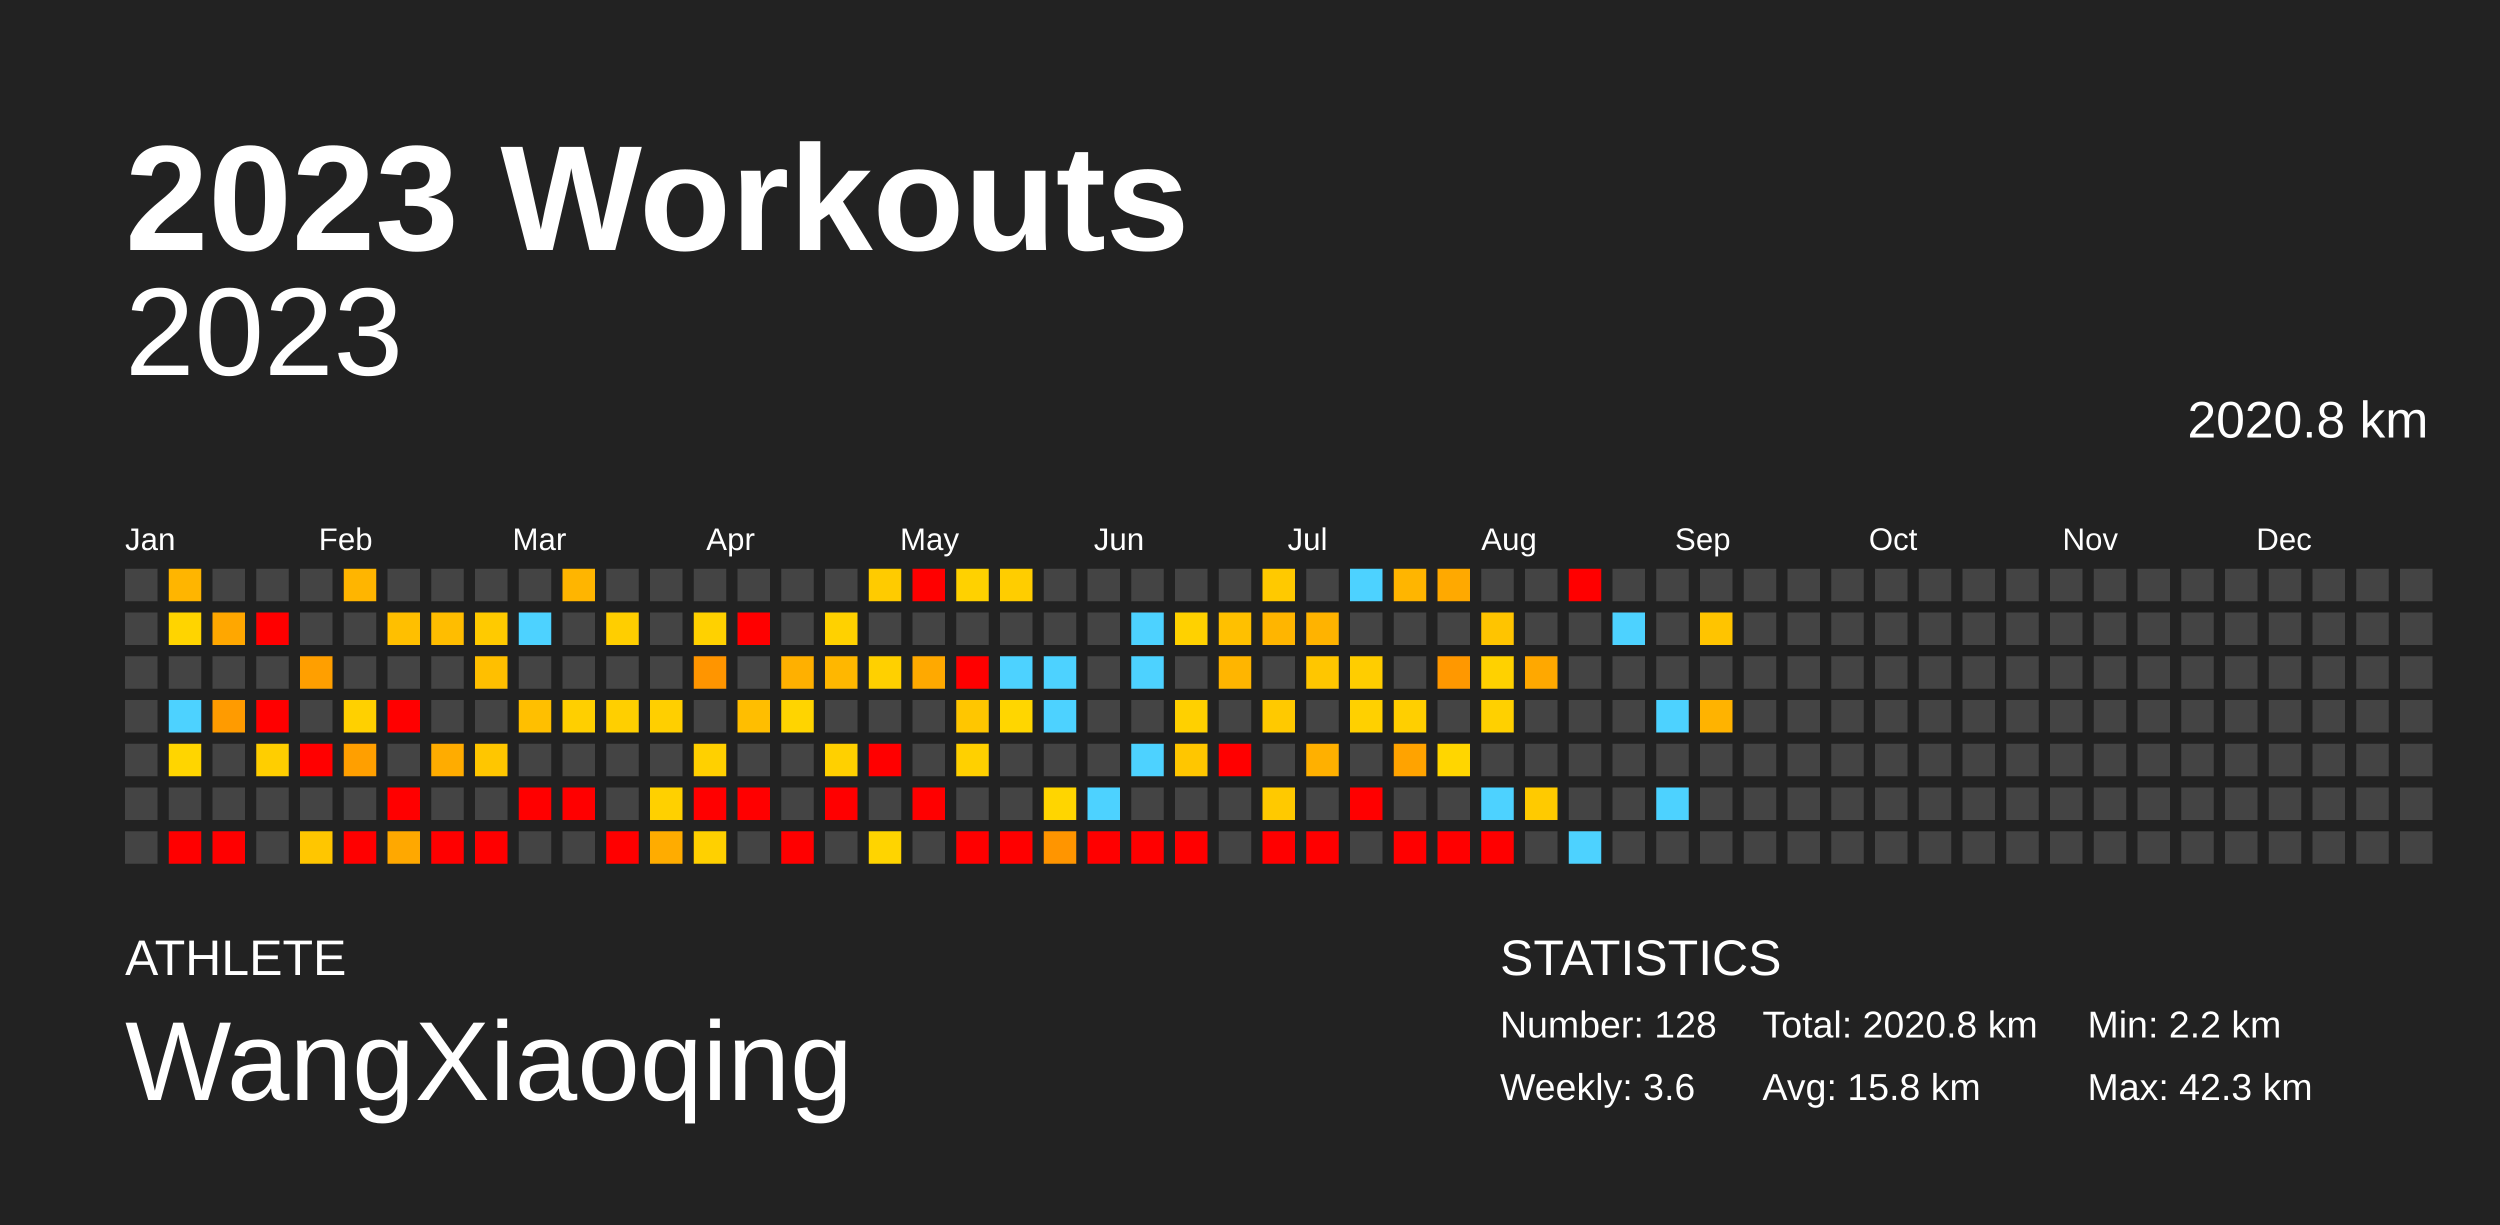
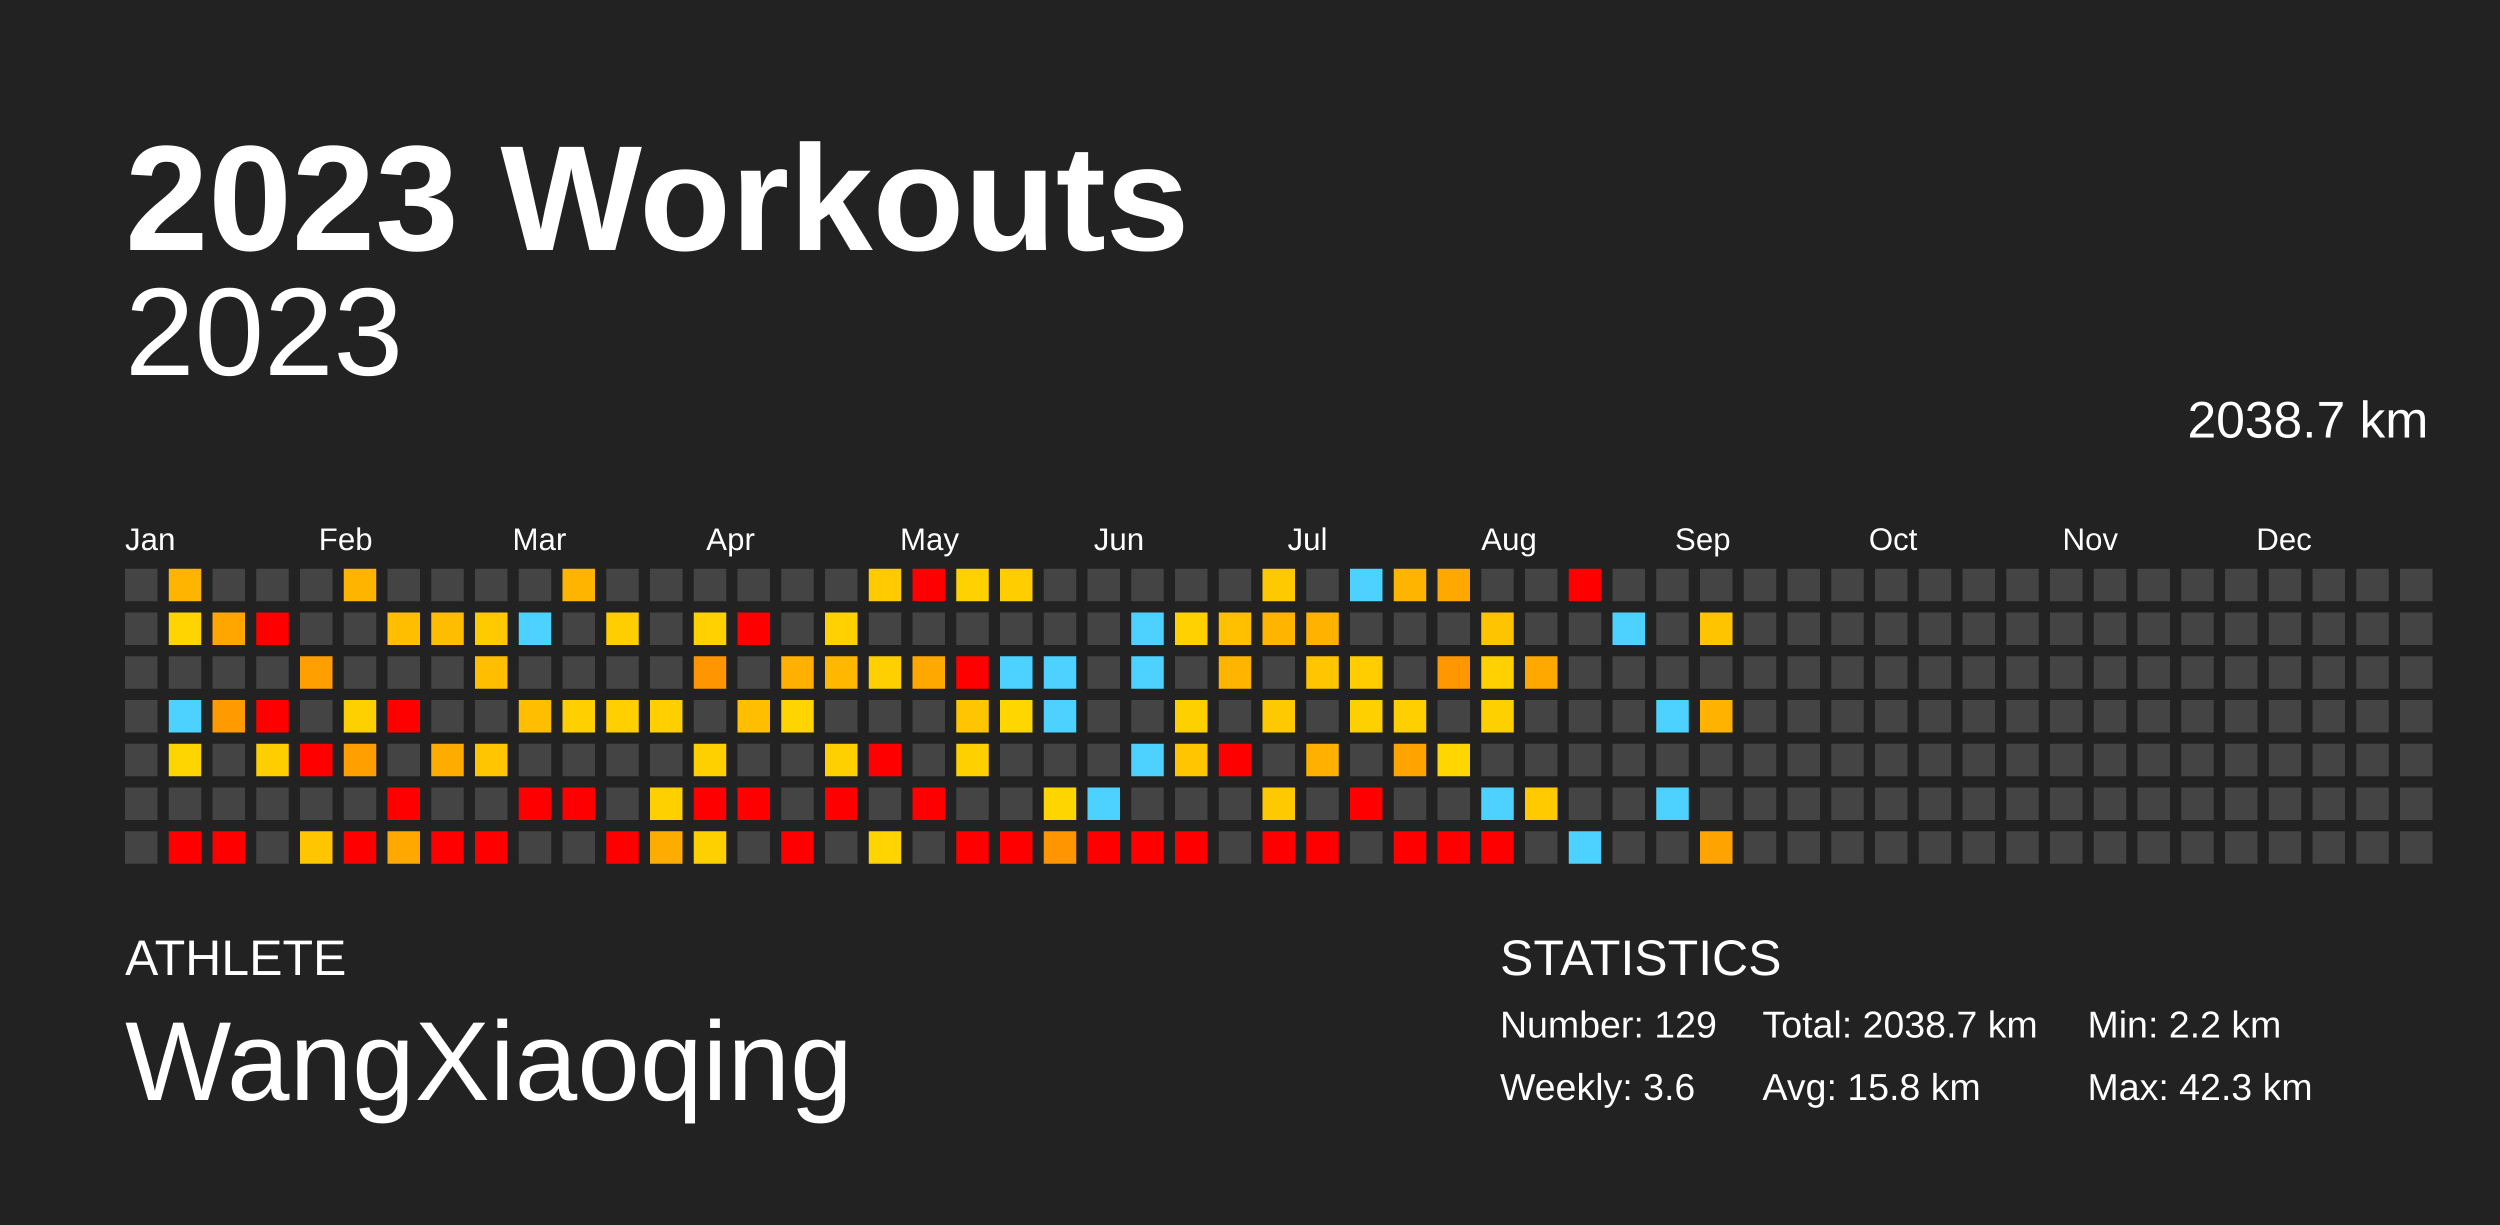
<svg xmlns="http://www.w3.org/2000/svg" baseProfile="full" height="98mm" version="1.1" viewBox="0,0,200,98" width="200mm">
  <defs />
  <rect fill="#222222" height="98" width="200" x="0" y="0" />
  <text fill="#FFFFFF" style="font-size:12px; font-family:Arial; font-weight:bold;" x="10" y="20">2023 Workouts</text>
  <text fill="#FFFFFF" style="font-size:4px; font-family:Arial" x="10" y="78">ATHLETE</text>
  <text fill="#FFFFFF" style="font-size:9px; font-family:Arial" x="10" y="88">WangXiaoqing</text>
  <text fill="#FFFFFF" style="font-size:4px; font-family:Arial" x="120" y="78">STATISTICS</text>
-   <text fill="#FFFFFF" style="font-size:3px; font-family:Arial" x="120" y="83">Number: 128</text>
+   <text fill="#FFFFFF" style="font-size:3px; font-family:Arial" x="120" y="83">Number: 129</text>
  <text fill="#FFFFFF" style="font-size:3px; font-family:Arial" x="120" y="88">Weekly: 3.6</text>
-   <text fill="#FFFFFF" style="font-size:3px; font-family:Arial" x="141" y="83">Total: 2020.8 km</text>
+   <text fill="#FFFFFF" style="font-size:3px; font-family:Arial" x="141" y="83">Total: 2038.7 km</text>
  <text fill="#FFFFFF" style="font-size:3px; font-family:Arial" x="141" y="88">Avg: 15.8 km</text>
  <text fill="#FFFFFF" style="font-size:3px; font-family:Arial" x="167" y="83">Min: 2.2 km</text>
  <text fill="#FFFFFF" style="font-size:3px; font-family:Arial" x="167" y="88">Max: 42.3 km</text>
  <text alignment-baseline="hanging" fill="#FFFFFF" style="font-size:10.0px; font-family:Arial;" x="10" y="30">2023</text>
-   <text alignment-baseline="hanging" fill="#FFFFFF" style="font-size:4.125px; font-family:Arial;" x="175" y="35">2020.8 km</text>
+   <text alignment-baseline="hanging" fill="#FFFFFF" style="font-size:4.125px; font-family:Arial;" x="175" y="35">2038.7 km</text>
  <text fill="#FFFFFF" style="font-size:2.5px; font-family:Arial" x="10.0" y="44">Jan</text>
  <text fill="#FFFFFF" style="font-size:2.5px; font-family:Arial" x="25.5" y="44">Feb</text>
  <text fill="#FFFFFF" style="font-size:2.5px; font-family:Arial" x="41.0" y="44">Mar</text>
  <text fill="#FFFFFF" style="font-size:2.5px; font-family:Arial" x="56.5" y="44">Apr</text>
  <text fill="#FFFFFF" style="font-size:2.5px; font-family:Arial" x="72.0" y="44">May</text>
  <text fill="#FFFFFF" style="font-size:2.5px; font-family:Arial" x="87.5" y="44">Jun</text>
  <text fill="#FFFFFF" style="font-size:2.5px; font-family:Arial" x="103.0" y="44">Jul</text>
  <text fill="#FFFFFF" style="font-size:2.5px; font-family:Arial" x="118.5" y="44">Aug</text>
  <text fill="#FFFFFF" style="font-size:2.5px; font-family:Arial" x="134.0" y="44">Sep</text>
  <text fill="#FFFFFF" style="font-size:2.5px; font-family:Arial" x="149.5" y="44">Oct</text>
  <text fill="#FFFFFF" style="font-size:2.5px; font-family:Arial" x="165.0" y="44">Nov</text>
  <text fill="#FFFFFF" style="font-size:2.5px; font-family:Arial" x="180.5" y="44">Dec</text>
  <rect fill="#444444" height="2.6" width="2.6" x="10.0" y="45.5" />
  <rect fill="#444444" height="2.6" width="2.6" x="10.0" y="49.0" />
  <rect fill="#444444" height="2.6" width="2.6" x="10.0" y="52.5" />
  <rect fill="#444444" height="2.6" width="2.6" x="10.0" y="56.0" />
  <rect fill="#444444" height="2.6" width="2.6" x="10.0" y="59.5" />
  <rect fill="#444444" height="2.6" width="2.6" x="10.0" y="63.0" />
  <rect fill="#444444" height="2.6" width="2.6" x="10.0" y="66.5" />
  <rect fill="#ffb500" height="2.6" width="2.6" x="13.5" y="45.5" />
  <rect fill="#ffd400" height="2.6" width="2.6" x="13.5" y="49.0" />
  <rect fill="#444444" height="2.6" width="2.6" x="13.5" y="52.5" />
  <rect fill="#4dd2ff" height="2.6" width="2.6" x="13.5" y="56.0" />
  <rect fill="#ffd500" height="2.6" width="2.6" x="13.5" y="59.5" />
  <rect fill="#444444" height="2.6" width="2.6" x="13.5" y="63.0" />
  <rect fill="red" height="2.6" width="2.6" x="13.5" y="66.5" />
  <rect fill="#444444" height="2.6" width="2.6" x="17.0" y="45.5" />
  <rect fill="#ffa700" height="2.6" width="2.6" x="17.0" y="49.0" />
  <rect fill="#444444" height="2.6" width="2.6" x="17.0" y="52.5" />
  <rect fill="#ff9b00" height="2.6" width="2.6" x="17.0" y="56.0" />
  <rect fill="#444444" height="2.6" width="2.6" x="17.0" y="59.5" />
  <rect fill="#444444" height="2.6" width="2.6" x="17.0" y="63.0" />
  <rect fill="red" height="2.6" width="2.6" x="17.0" y="66.5" />
  <rect fill="#444444" height="2.6" width="2.6" x="20.5" y="45.5" />
  <rect fill="red" height="2.6" width="2.6" x="20.5" y="49.0" />
  <rect fill="#444444" height="2.6" width="2.6" x="20.5" y="52.5" />
  <rect fill="red" height="2.6" width="2.6" x="20.5" y="56.0" />
  <rect fill="#ffce00" height="2.6" width="2.6" x="20.5" y="59.5" />
  <rect fill="#444444" height="2.6" width="2.6" x="20.5" y="63.0" />
  <rect fill="#444444" height="2.6" width="2.6" x="20.5" y="66.5" />
  <rect fill="#444444" height="2.6" width="2.6" x="24.0" y="45.5" />
  <rect fill="#444444" height="2.6" width="2.6" x="24.0" y="49.0" />
  <rect fill="#ff9f00" height="2.6" width="2.6" x="24.0" y="52.5" />
  <rect fill="#444444" height="2.6" width="2.6" x="24.0" y="56.0" />
  <rect fill="red" height="2.6" width="2.6" x="24.0" y="59.5" />
  <rect fill="#444444" height="2.6" width="2.6" x="24.0" y="63.0" />
  <rect fill="#ffc600" height="2.6" width="2.6" x="24.0" y="66.5" />
  <rect fill="#ffb500" height="2.6" width="2.6" x="27.5" y="45.5" />
  <rect fill="#444444" height="2.6" width="2.6" x="27.5" y="49.0" />
  <rect fill="#444444" height="2.6" width="2.6" x="27.5" y="52.5" />
  <rect fill="#ffd000" height="2.6" width="2.6" x="27.5" y="56.0" />
  <rect fill="#ff9f00" height="2.6" width="2.6" x="27.5" y="59.5" />
  <rect fill="#444444" height="2.6" width="2.6" x="27.5" y="63.0" />
  <rect fill="red" height="2.6" width="2.6" x="27.5" y="66.5" />
  <rect fill="#444444" height="2.6" width="2.6" x="31.0" y="45.5" />
  <rect fill="#ffbf00" height="2.6" width="2.6" x="31.0" y="49.0" />
  <rect fill="#444444" height="2.6" width="2.6" x="31.0" y="52.5" />
  <rect fill="red" height="2.6" width="2.6" x="31.0" y="56.0" />
  <rect fill="#444444" height="2.6" width="2.6" x="31.0" y="59.5" />
  <rect fill="red" height="2.6" width="2.6" x="31.0" y="63.0" />
  <rect fill="#ffa800" height="2.6" width="2.6" x="31.0" y="66.5" />
  <rect fill="#444444" height="2.6" width="2.6" x="34.5" y="45.5" />
  <rect fill="#ffbd00" height="2.6" width="2.6" x="34.5" y="49.0" />
  <rect fill="#444444" height="2.6" width="2.6" x="34.5" y="52.5" />
  <rect fill="#444444" height="2.6" width="2.6" x="34.5" y="56.0" />
  <rect fill="#ffac00" height="2.6" width="2.6" x="34.5" y="59.5" />
  <rect fill="#444444" height="2.6" width="2.6" x="34.5" y="63.0" />
  <rect fill="red" height="2.6" width="2.6" x="34.5" y="66.5" />
  <rect fill="#444444" height="2.6" width="2.6" x="38.0" y="45.5" />
  <rect fill="#ffca00" height="2.6" width="2.6" x="38.0" y="49.0" />
  <rect fill="#ffbf00" height="2.6" width="2.6" x="38.0" y="52.5" />
  <rect fill="#444444" height="2.6" width="2.6" x="38.0" y="56.0" />
  <rect fill="#ffc600" height="2.6" width="2.6" x="38.0" y="59.5" />
  <rect fill="#444444" height="2.6" width="2.6" x="38.0" y="63.0" />
  <rect fill="red" height="2.6" width="2.6" x="38.0" y="66.5" />
  <rect fill="#444444" height="2.6" width="2.6" x="41.5" y="45.5" />
  <rect fill="#4dd2ff" height="2.6" width="2.6" x="41.5" y="49.0" />
  <rect fill="#444444" height="2.6" width="2.6" x="41.5" y="52.5" />
  <rect fill="#ffbf00" height="2.6" width="2.6" x="41.5" y="56.0" />
  <rect fill="#444444" height="2.6" width="2.6" x="41.5" y="59.5" />
  <rect fill="red" height="2.6" width="2.6" x="41.5" y="63.0" />
  <rect fill="#444444" height="2.6" width="2.6" x="41.5" y="66.5" />
  <rect fill="#ffb500" height="2.6" width="2.6" x="45.0" y="45.5" />
  <rect fill="#444444" height="2.6" width="2.6" x="45.0" y="49.0" />
  <rect fill="#444444" height="2.6" width="2.6" x="45.0" y="52.5" />
  <rect fill="#ffcf00" height="2.6" width="2.6" x="45.0" y="56.0" />
  <rect fill="#444444" height="2.6" width="2.6" x="45.0" y="59.5" />
  <rect fill="red" height="2.6" width="2.6" x="45.0" y="63.0" />
  <rect fill="#444444" height="2.6" width="2.6" x="45.0" y="66.5" />
  <rect fill="#444444" height="2.6" width="2.6" x="48.5" y="45.5" />
  <rect fill="#ffce00" height="2.6" width="2.6" x="48.5" y="49.0" />
  <rect fill="#444444" height="2.6" width="2.6" x="48.5" y="52.5" />
  <rect fill="#ffcf00" height="2.6" width="2.6" x="48.5" y="56.0" />
  <rect fill="#444444" height="2.6" width="2.6" x="48.5" y="59.5" />
  <rect fill="#444444" height="2.6" width="2.6" x="48.5" y="63.0" />
  <rect fill="red" height="2.6" width="2.6" x="48.5" y="66.5" />
  <rect fill="#444444" height="2.6" width="2.6" x="52.0" y="45.5" />
  <rect fill="#444444" height="2.6" width="2.6" x="52.0" y="49.0" />
  <rect fill="#444444" height="2.6" width="2.6" x="52.0" y="52.5" />
  <rect fill="#ffcf00" height="2.6" width="2.6" x="52.0" y="56.0" />
  <rect fill="#444444" height="2.6" width="2.6" x="52.0" y="59.5" />
  <rect fill="#ffd000" height="2.6" width="2.6" x="52.0" y="63.0" />
  <rect fill="#ffac00" height="2.6" width="2.6" x="52.0" y="66.5" />
  <rect fill="#444444" height="2.6" width="2.6" x="55.5" y="45.5" />
  <rect fill="#ffd100" height="2.6" width="2.6" x="55.5" y="49.0" />
  <rect fill="#ff9500" height="2.6" width="2.6" x="55.5" y="52.5" />
  <rect fill="#444444" height="2.6" width="2.6" x="55.5" y="56.0" />
  <rect fill="#ffd000" height="2.6" width="2.6" x="55.5" y="59.5" />
  <rect fill="red" height="2.6" width="2.6" x="55.5" y="63.0" />
  <rect fill="#ffd000" height="2.6" width="2.6" x="55.5" y="66.5" />
  <rect fill="#444444" height="2.6" width="2.6" x="59.0" y="45.5" />
  <rect fill="red" height="2.6" width="2.6" x="59.0" y="49.0" />
  <rect fill="#444444" height="2.6" width="2.6" x="59.0" y="52.5" />
  <rect fill="#ffbe00" height="2.6" width="2.6" x="59.0" y="56.0" />
  <rect fill="#444444" height="2.6" width="2.6" x="59.0" y="59.5" />
  <rect fill="red" height="2.6" width="2.6" x="59.0" y="63.0" />
  <rect fill="#444444" height="2.6" width="2.6" x="59.0" y="66.5" />
  <rect fill="#444444" height="2.6" width="2.6" x="62.5" y="45.5" />
  <rect fill="#444444" height="2.6" width="2.6" x="62.5" y="49.0" />
  <rect fill="#ffb000" height="2.6" width="2.6" x="62.5" y="52.5" />
  <rect fill="#ffd400" height="2.6" width="2.6" x="62.5" y="56.0" />
  <rect fill="#444444" height="2.6" width="2.6" x="62.5" y="59.5" />
  <rect fill="#444444" height="2.6" width="2.6" x="62.5" y="63.0" />
  <rect fill="red" height="2.6" width="2.6" x="62.5" y="66.5" />
  <rect fill="#444444" height="2.6" width="2.6" x="66.0" y="45.5" />
  <rect fill="#ffd100" height="2.6" width="2.6" x="66.0" y="49.0" />
  <rect fill="#ffb700" height="2.6" width="2.6" x="66.0" y="52.5" />
  <rect fill="#444444" height="2.6" width="2.6" x="66.0" y="56.0" />
  <rect fill="#ffd000" height="2.6" width="2.6" x="66.0" y="59.5" />
  <rect fill="red" height="2.6" width="2.6" x="66.0" y="63.0" />
  <rect fill="#444444" height="2.6" width="2.6" x="66.0" y="66.5" />
  <rect fill="#ffcb00" height="2.6" width="2.6" x="69.5" y="45.5" />
  <rect fill="#444444" height="2.6" width="2.6" x="69.5" y="49.0" />
  <rect fill="#ffd000" height="2.6" width="2.6" x="69.5" y="52.5" />
  <rect fill="#444444" height="2.6" width="2.6" x="69.5" y="56.0" />
  <rect fill="red" height="2.6" width="2.6" x="69.5" y="59.5" />
  <rect fill="#444444" height="2.6" width="2.6" x="69.5" y="63.0" />
  <rect fill="#ffd400" height="2.6" width="2.6" x="69.5" y="66.5" />
  <rect fill="red" height="2.6" width="2.6" x="73.0" y="45.5" />
  <rect fill="#444444" height="2.6" width="2.6" x="73.0" y="49.0" />
  <rect fill="#ffa900" height="2.6" width="2.6" x="73.0" y="52.5" />
  <rect fill="#444444" height="2.6" width="2.6" x="73.0" y="56.0" />
  <rect fill="#444444" height="2.6" width="2.6" x="73.0" y="59.5" />
  <rect fill="red" height="2.6" width="2.6" x="73.0" y="63.0" />
  <rect fill="#444444" height="2.6" width="2.6" x="73.0" y="66.5" />
  <rect fill="#ffd100" height="2.6" width="2.6" x="76.5" y="45.5" />
  <rect fill="#444444" height="2.6" width="2.6" x="76.5" y="49.0" />
  <rect fill="red" height="2.6" width="2.6" x="76.5" y="52.5" />
  <rect fill="#ffc600" height="2.6" width="2.6" x="76.5" y="56.0" />
  <rect fill="#ffd000" height="2.6" width="2.6" x="76.5" y="59.5" />
  <rect fill="#444444" height="2.6" width="2.6" x="76.5" y="63.0" />
  <rect fill="red" height="2.6" width="2.6" x="76.5" y="66.5" />
  <rect fill="#ffcd00" height="2.6" width="2.6" x="80.0" y="45.5" />
  <rect fill="#444444" height="2.6" width="2.6" x="80.0" y="49.0" />
  <rect fill="#4dd2ff" height="2.6" width="2.6" x="80.0" y="52.5" />
  <rect fill="#ffd600" height="2.6" width="2.6" x="80.0" y="56.0" />
  <rect fill="#444444" height="2.6" width="2.6" x="80.0" y="59.5" />
  <rect fill="#444444" height="2.6" width="2.6" x="80.0" y="63.0" />
  <rect fill="red" height="2.6" width="2.6" x="80.0" y="66.5" />
  <rect fill="#444444" height="2.6" width="2.6" x="83.5" y="45.5" />
  <rect fill="#444444" height="2.6" width="2.6" x="83.5" y="49.0" />
  <rect fill="#4dd2ff" height="2.6" width="2.6" x="83.5" y="52.5" />
  <rect fill="#4dd2ff" height="2.6" width="2.6" x="83.5" y="56.0" />
  <rect fill="#444444" height="2.6" width="2.6" x="83.5" y="59.5" />
  <rect fill="#ffd500" height="2.6" width="2.6" x="83.5" y="63.0" />
  <rect fill="#ff9500" height="2.6" width="2.6" x="83.5" y="66.5" />
  <rect fill="#444444" height="2.6" width="2.6" x="87.0" y="45.5" />
  <rect fill="#444444" height="2.6" width="2.6" x="87.0" y="49.0" />
  <rect fill="#444444" height="2.6" width="2.6" x="87.0" y="52.5" />
  <rect fill="#444444" height="2.6" width="2.6" x="87.0" y="56.0" />
  <rect fill="#444444" height="2.6" width="2.6" x="87.0" y="59.5" />
  <rect fill="#4dd2ff" height="2.6" width="2.6" x="87.0" y="63.0" />
  <rect fill="red" height="2.6" width="2.6" x="87.0" y="66.5" />
  <rect fill="#444444" height="2.6" width="2.6" x="90.5" y="45.5" />
  <rect fill="#4dd2ff" height="2.6" width="2.6" x="90.5" y="49.0" />
  <rect fill="#4dd2ff" height="2.6" width="2.6" x="90.5" y="52.5" />
  <rect fill="#444444" height="2.6" width="2.6" x="90.5" y="56.0" />
  <rect fill="#4dd2ff" height="2.6" width="2.6" x="90.5" y="59.5" />
  <rect fill="#444444" height="2.6" width="2.6" x="90.5" y="63.0" />
  <rect fill="red" height="2.6" width="2.6" x="90.5" y="66.5" />
  <rect fill="#444444" height="2.6" width="2.6" x="94.0" y="45.5" />
  <rect fill="#ffd100" height="2.6" width="2.6" x="94.0" y="49.0" />
  <rect fill="#444444" height="2.6" width="2.6" x="94.0" y="52.5" />
  <rect fill="#ffd000" height="2.6" width="2.6" x="94.0" y="56.0" />
  <rect fill="#ffc600" height="2.6" width="2.6" x="94.0" y="59.5" />
  <rect fill="#444444" height="2.6" width="2.6" x="94.0" y="63.0" />
  <rect fill="red" height="2.6" width="2.6" x="94.0" y="66.5" />
  <rect fill="#444444" height="2.6" width="2.6" x="97.5" y="45.5" />
  <rect fill="#ffc000" height="2.6" width="2.6" x="97.5" y="49.0" />
  <rect fill="#ffb500" height="2.6" width="2.6" x="97.5" y="52.5" />
  <rect fill="#444444" height="2.6" width="2.6" x="97.5" y="56.0" />
  <rect fill="red" height="2.6" width="2.6" x="97.5" y="59.5" />
  <rect fill="#444444" height="2.6" width="2.6" x="97.5" y="63.0" />
  <rect fill="#444444" height="2.6" width="2.6" x="97.5" y="66.5" />
  <rect fill="#ffc900" height="2.6" width="2.6" x="101.0" y="45.5" />
  <rect fill="#ffb500" height="2.6" width="2.6" x="101.0" y="49.0" />
  <rect fill="#444444" height="2.6" width="2.6" x="101.0" y="52.5" />
  <rect fill="#ffc900" height="2.6" width="2.6" x="101.0" y="56.0" />
  <rect fill="#444444" height="2.6" width="2.6" x="101.0" y="59.5" />
  <rect fill="#ffc900" height="2.6" width="2.6" x="101.0" y="63.0" />
  <rect fill="red" height="2.6" width="2.6" x="101.0" y="66.5" />
  <rect fill="#444444" height="2.6" width="2.6" x="104.5" y="45.5" />
  <rect fill="#ffb300" height="2.6" width="2.6" x="104.5" y="49.0" />
  <rect fill="#ffc600" height="2.6" width="2.6" x="104.5" y="52.5" />
  <rect fill="#444444" height="2.6" width="2.6" x="104.5" y="56.0" />
  <rect fill="#ffb000" height="2.6" width="2.6" x="104.5" y="59.5" />
  <rect fill="#444444" height="2.6" width="2.6" x="104.5" y="63.0" />
  <rect fill="red" height="2.6" width="2.6" x="104.5" y="66.5" />
  <rect fill="#4dd2ff" height="2.6" width="2.6" x="108.0" y="45.5" />
  <rect fill="#444444" height="2.6" width="2.6" x="108.0" y="49.0" />
  <rect fill="#ffcd00" height="2.6" width="2.6" x="108.0" y="52.5" />
  <rect fill="#ffd000" height="2.6" width="2.6" x="108.0" y="56.0" />
  <rect fill="#444444" height="2.6" width="2.6" x="108.0" y="59.5" />
  <rect fill="red" height="2.6" width="2.6" x="108.0" y="63.0" />
  <rect fill="#444444" height="2.6" width="2.6" x="108.0" y="66.5" />
  <rect fill="#ffb500" height="2.6" width="2.6" x="111.5" y="45.5" />
  <rect fill="#444444" height="2.6" width="2.6" x="111.5" y="49.0" />
  <rect fill="#444444" height="2.6" width="2.6" x="111.5" y="52.5" />
  <rect fill="#ffcf00" height="2.6" width="2.6" x="111.5" y="56.0" />
  <rect fill="#ffa300" height="2.6" width="2.6" x="111.5" y="59.5" />
  <rect fill="#444444" height="2.6" width="2.6" x="111.5" y="63.0" />
  <rect fill="red" height="2.6" width="2.6" x="111.5" y="66.5" />
  <rect fill="#ffa900" height="2.6" width="2.6" x="115.0" y="45.5" />
  <rect fill="#444444" height="2.6" width="2.6" x="115.0" y="49.0" />
  <rect fill="#ff9800" height="2.6" width="2.6" x="115.0" y="52.5" />
  <rect fill="#444444" height="2.6" width="2.6" x="115.0" y="56.0" />
  <rect fill="#ffd600" height="2.6" width="2.6" x="115.0" y="59.5" />
  <rect fill="#444444" height="2.6" width="2.6" x="115.0" y="63.0" />
  <rect fill="red" height="2.6" width="2.6" x="115.0" y="66.5" />
  <rect fill="#444444" height="2.6" width="2.6" x="118.5" y="45.5" />
  <rect fill="#ffc400" height="2.6" width="2.6" x="118.5" y="49.0" />
  <rect fill="#ffd100" height="2.6" width="2.6" x="118.5" y="52.5" />
  <rect fill="#ffd000" height="2.6" width="2.6" x="118.5" y="56.0" />
  <rect fill="#444444" height="2.6" width="2.6" x="118.5" y="59.5" />
  <rect fill="#4dd2ff" height="2.6" width="2.6" x="118.5" y="63.0" />
  <rect fill="red" height="2.6" width="2.6" x="118.5" y="66.5" />
  <rect fill="#444444" height="2.6" width="2.6" x="122.0" y="45.5" />
  <rect fill="#444444" height="2.6" width="2.6" x="122.0" y="49.0" />
  <rect fill="#ffa800" height="2.6" width="2.6" x="122.0" y="52.5" />
  <rect fill="#444444" height="2.6" width="2.6" x="122.0" y="56.0" />
  <rect fill="#444444" height="2.6" width="2.6" x="122.0" y="59.5" />
  <rect fill="#ffca00" height="2.6" width="2.6" x="122.0" y="63.0" />
  <rect fill="#444444" height="2.6" width="2.6" x="122.0" y="66.5" />
  <rect fill="red" height="2.6" width="2.6" x="125.5" y="45.5" />
  <rect fill="#444444" height="2.6" width="2.6" x="125.5" y="49.0" />
  <rect fill="#444444" height="2.6" width="2.6" x="125.5" y="52.5" />
  <rect fill="#444444" height="2.6" width="2.6" x="125.5" y="56.0" />
  <rect fill="#444444" height="2.6" width="2.6" x="125.5" y="59.5" />
  <rect fill="#444444" height="2.6" width="2.6" x="125.5" y="63.0" />
  <rect fill="#4dd2ff" height="2.6" width="2.6" x="125.5" y="66.5" />
  <rect fill="#444444" height="2.6" width="2.6" x="129.0" y="45.5" />
  <rect fill="#4dd2ff" height="2.6" width="2.6" x="129.0" y="49.0" />
  <rect fill="#444444" height="2.6" width="2.6" x="129.0" y="52.5" />
  <rect fill="#444444" height="2.6" width="2.6" x="129.0" y="56.0" />
  <rect fill="#444444" height="2.6" width="2.6" x="129.0" y="59.5" />
  <rect fill="#444444" height="2.6" width="2.6" x="129.0" y="63.0" />
  <rect fill="#444444" height="2.6" width="2.6" x="129.0" y="66.5" />
  <rect fill="#444444" height="2.6" width="2.6" x="132.5" y="45.5" />
  <rect fill="#444444" height="2.6" width="2.6" x="132.5" y="49.0" />
  <rect fill="#444444" height="2.6" width="2.6" x="132.5" y="52.5" />
  <rect fill="#4dd2ff" height="2.6" width="2.6" x="132.5" y="56.0" />
  <rect fill="#444444" height="2.6" width="2.6" x="132.5" y="59.5" />
  <rect fill="#4dd2ff" height="2.6" width="2.6" x="132.5" y="63.0" />
  <rect fill="#444444" height="2.6" width="2.6" x="132.5" y="66.5" />
  <rect fill="#444444" height="2.6" width="2.6" x="136.0" y="45.5" />
  <rect fill="#ffc400" height="2.6" width="2.6" x="136.0" y="49.0" />
  <rect fill="#444444" height="2.6" width="2.6" x="136.0" y="52.5" />
  <rect fill="#ffb300" height="2.6" width="2.6" x="136.0" y="56.0" />
  <rect fill="#444444" height="2.6" width="2.6" x="136.0" y="59.5" />
  <rect fill="#444444" height="2.6" width="2.6" x="136.0" y="63.0" />
-   <rect fill="#444444" height="2.6" width="2.6" x="136.0" y="66.5" />
+   <rect fill="#ffa300" height="2.6" width="2.6" x="136.0" y="66.5" />
  <rect fill="#444444" height="2.6" width="2.6" x="139.5" y="45.5" />
  <rect fill="#444444" height="2.6" width="2.6" x="139.5" y="49.0" />
  <rect fill="#444444" height="2.6" width="2.6" x="139.5" y="52.5" />
  <rect fill="#444444" height="2.6" width="2.6" x="139.5" y="56.0" />
  <rect fill="#444444" height="2.6" width="2.6" x="139.5" y="59.5" />
  <rect fill="#444444" height="2.6" width="2.6" x="139.5" y="63.0" />
  <rect fill="#444444" height="2.6" width="2.6" x="139.5" y="66.5" />
  <rect fill="#444444" height="2.6" width="2.6" x="143.0" y="45.5" />
  <rect fill="#444444" height="2.6" width="2.6" x="143.0" y="49.0" />
  <rect fill="#444444" height="2.6" width="2.6" x="143.0" y="52.5" />
  <rect fill="#444444" height="2.6" width="2.6" x="143.0" y="56.0" />
  <rect fill="#444444" height="2.6" width="2.6" x="143.0" y="59.5" />
  <rect fill="#444444" height="2.6" width="2.6" x="143.0" y="63.0" />
  <rect fill="#444444" height="2.6" width="2.6" x="143.0" y="66.5" />
  <rect fill="#444444" height="2.6" width="2.6" x="146.5" y="45.5" />
  <rect fill="#444444" height="2.6" width="2.6" x="146.5" y="49.0" />
  <rect fill="#444444" height="2.6" width="2.6" x="146.5" y="52.5" />
  <rect fill="#444444" height="2.6" width="2.6" x="146.5" y="56.0" />
  <rect fill="#444444" height="2.6" width="2.6" x="146.5" y="59.5" />
  <rect fill="#444444" height="2.6" width="2.6" x="146.5" y="63.0" />
  <rect fill="#444444" height="2.6" width="2.6" x="146.5" y="66.5" />
  <rect fill="#444444" height="2.6" width="2.6" x="150.0" y="45.5" />
  <rect fill="#444444" height="2.6" width="2.6" x="150.0" y="49.0" />
  <rect fill="#444444" height="2.6" width="2.6" x="150.0" y="52.5" />
  <rect fill="#444444" height="2.6" width="2.6" x="150.0" y="56.0" />
  <rect fill="#444444" height="2.6" width="2.6" x="150.0" y="59.5" />
  <rect fill="#444444" height="2.6" width="2.6" x="150.0" y="63.0" />
  <rect fill="#444444" height="2.6" width="2.6" x="150.0" y="66.5" />
  <rect fill="#444444" height="2.6" width="2.6" x="153.5" y="45.5" />
  <rect fill="#444444" height="2.6" width="2.6" x="153.5" y="49.0" />
  <rect fill="#444444" height="2.6" width="2.6" x="153.5" y="52.5" />
  <rect fill="#444444" height="2.6" width="2.6" x="153.5" y="56.0" />
  <rect fill="#444444" height="2.6" width="2.6" x="153.5" y="59.5" />
  <rect fill="#444444" height="2.6" width="2.6" x="153.5" y="63.0" />
  <rect fill="#444444" height="2.6" width="2.6" x="153.5" y="66.5" />
  <rect fill="#444444" height="2.6" width="2.6" x="157.0" y="45.5" />
  <rect fill="#444444" height="2.6" width="2.6" x="157.0" y="49.0" />
  <rect fill="#444444" height="2.6" width="2.6" x="157.0" y="52.5" />
  <rect fill="#444444" height="2.6" width="2.6" x="157.0" y="56.0" />
  <rect fill="#444444" height="2.6" width="2.6" x="157.0" y="59.5" />
  <rect fill="#444444" height="2.6" width="2.6" x="157.0" y="63.0" />
  <rect fill="#444444" height="2.6" width="2.6" x="157.0" y="66.5" />
  <rect fill="#444444" height="2.6" width="2.6" x="160.5" y="45.5" />
  <rect fill="#444444" height="2.6" width="2.6" x="160.5" y="49.0" />
  <rect fill="#444444" height="2.6" width="2.6" x="160.5" y="52.5" />
  <rect fill="#444444" height="2.6" width="2.6" x="160.5" y="56.0" />
  <rect fill="#444444" height="2.6" width="2.6" x="160.5" y="59.5" />
  <rect fill="#444444" height="2.6" width="2.6" x="160.5" y="63.0" />
  <rect fill="#444444" height="2.6" width="2.6" x="160.5" y="66.5" />
  <rect fill="#444444" height="2.6" width="2.6" x="164.0" y="45.5" />
  <rect fill="#444444" height="2.6" width="2.6" x="164.0" y="49.0" />
  <rect fill="#444444" height="2.6" width="2.6" x="164.0" y="52.5" />
  <rect fill="#444444" height="2.6" width="2.6" x="164.0" y="56.0" />
  <rect fill="#444444" height="2.6" width="2.6" x="164.0" y="59.5" />
  <rect fill="#444444" height="2.6" width="2.6" x="164.0" y="63.0" />
  <rect fill="#444444" height="2.6" width="2.6" x="164.0" y="66.5" />
  <rect fill="#444444" height="2.6" width="2.6" x="167.5" y="45.5" />
  <rect fill="#444444" height="2.6" width="2.6" x="167.5" y="49.0" />
  <rect fill="#444444" height="2.6" width="2.6" x="167.5" y="52.5" />
  <rect fill="#444444" height="2.6" width="2.6" x="167.5" y="56.0" />
  <rect fill="#444444" height="2.6" width="2.6" x="167.5" y="59.5" />
  <rect fill="#444444" height="2.6" width="2.6" x="167.5" y="63.0" />
  <rect fill="#444444" height="2.6" width="2.6" x="167.5" y="66.5" />
  <rect fill="#444444" height="2.6" width="2.6" x="171.0" y="45.5" />
  <rect fill="#444444" height="2.6" width="2.6" x="171.0" y="49.0" />
  <rect fill="#444444" height="2.6" width="2.6" x="171.0" y="52.5" />
  <rect fill="#444444" height="2.6" width="2.6" x="171.0" y="56.0" />
  <rect fill="#444444" height="2.6" width="2.6" x="171.0" y="59.5" />
  <rect fill="#444444" height="2.6" width="2.6" x="171.0" y="63.0" />
  <rect fill="#444444" height="2.6" width="2.6" x="171.0" y="66.5" />
  <rect fill="#444444" height="2.6" width="2.6" x="174.5" y="45.5" />
  <rect fill="#444444" height="2.6" width="2.6" x="174.5" y="49.0" />
  <rect fill="#444444" height="2.6" width="2.6" x="174.5" y="52.5" />
  <rect fill="#444444" height="2.6" width="2.6" x="174.5" y="56.0" />
  <rect fill="#444444" height="2.6" width="2.6" x="174.5" y="59.5" />
  <rect fill="#444444" height="2.6" width="2.6" x="174.5" y="63.0" />
  <rect fill="#444444" height="2.6" width="2.6" x="174.5" y="66.5" />
  <rect fill="#444444" height="2.6" width="2.6" x="178.0" y="45.5" />
  <rect fill="#444444" height="2.6" width="2.6" x="178.0" y="49.0" />
  <rect fill="#444444" height="2.6" width="2.6" x="178.0" y="52.5" />
  <rect fill="#444444" height="2.6" width="2.6" x="178.0" y="56.0" />
  <rect fill="#444444" height="2.6" width="2.6" x="178.0" y="59.5" />
  <rect fill="#444444" height="2.6" width="2.6" x="178.0" y="63.0" />
  <rect fill="#444444" height="2.6" width="2.6" x="178.0" y="66.5" />
  <rect fill="#444444" height="2.6" width="2.6" x="181.5" y="45.5" />
  <rect fill="#444444" height="2.6" width="2.6" x="181.5" y="49.0" />
  <rect fill="#444444" height="2.6" width="2.6" x="181.5" y="52.5" />
  <rect fill="#444444" height="2.6" width="2.6" x="181.5" y="56.0" />
  <rect fill="#444444" height="2.6" width="2.6" x="181.5" y="59.5" />
  <rect fill="#444444" height="2.6" width="2.6" x="181.5" y="63.0" />
  <rect fill="#444444" height="2.6" width="2.6" x="181.5" y="66.5" />
  <rect fill="#444444" height="2.6" width="2.6" x="185.0" y="45.5" />
  <rect fill="#444444" height="2.6" width="2.6" x="185.0" y="49.0" />
  <rect fill="#444444" height="2.6" width="2.6" x="185.0" y="52.5" />
  <rect fill="#444444" height="2.6" width="2.6" x="185.0" y="56.0" />
  <rect fill="#444444" height="2.6" width="2.6" x="185.0" y="59.5" />
  <rect fill="#444444" height="2.6" width="2.6" x="185.0" y="63.0" />
  <rect fill="#444444" height="2.6" width="2.6" x="185.0" y="66.5" />
  <rect fill="#444444" height="2.6" width="2.6" x="188.5" y="45.5" />
  <rect fill="#444444" height="2.6" width="2.6" x="188.5" y="49.0" />
  <rect fill="#444444" height="2.6" width="2.6" x="188.5" y="52.5" />
  <rect fill="#444444" height="2.6" width="2.6" x="188.5" y="56.0" />
  <rect fill="#444444" height="2.6" width="2.6" x="188.5" y="59.5" />
  <rect fill="#444444" height="2.6" width="2.6" x="188.5" y="63.0" />
  <rect fill="#444444" height="2.6" width="2.6" x="188.5" y="66.5" />
  <rect fill="#444444" height="2.6" width="2.6" x="192.0" y="45.5" />
  <rect fill="#444444" height="2.6" width="2.6" x="192.0" y="49.0" />
  <rect fill="#444444" height="2.6" width="2.6" x="192.0" y="52.5" />
  <rect fill="#444444" height="2.6" width="2.6" x="192.0" y="56.0" />
  <rect fill="#444444" height="2.6" width="2.6" x="192.0" y="59.5" />
  <rect fill="#444444" height="2.6" width="2.6" x="192.0" y="63.0" />
  <rect fill="#444444" height="2.6" width="2.6" x="192.0" y="66.5" />
</svg>
